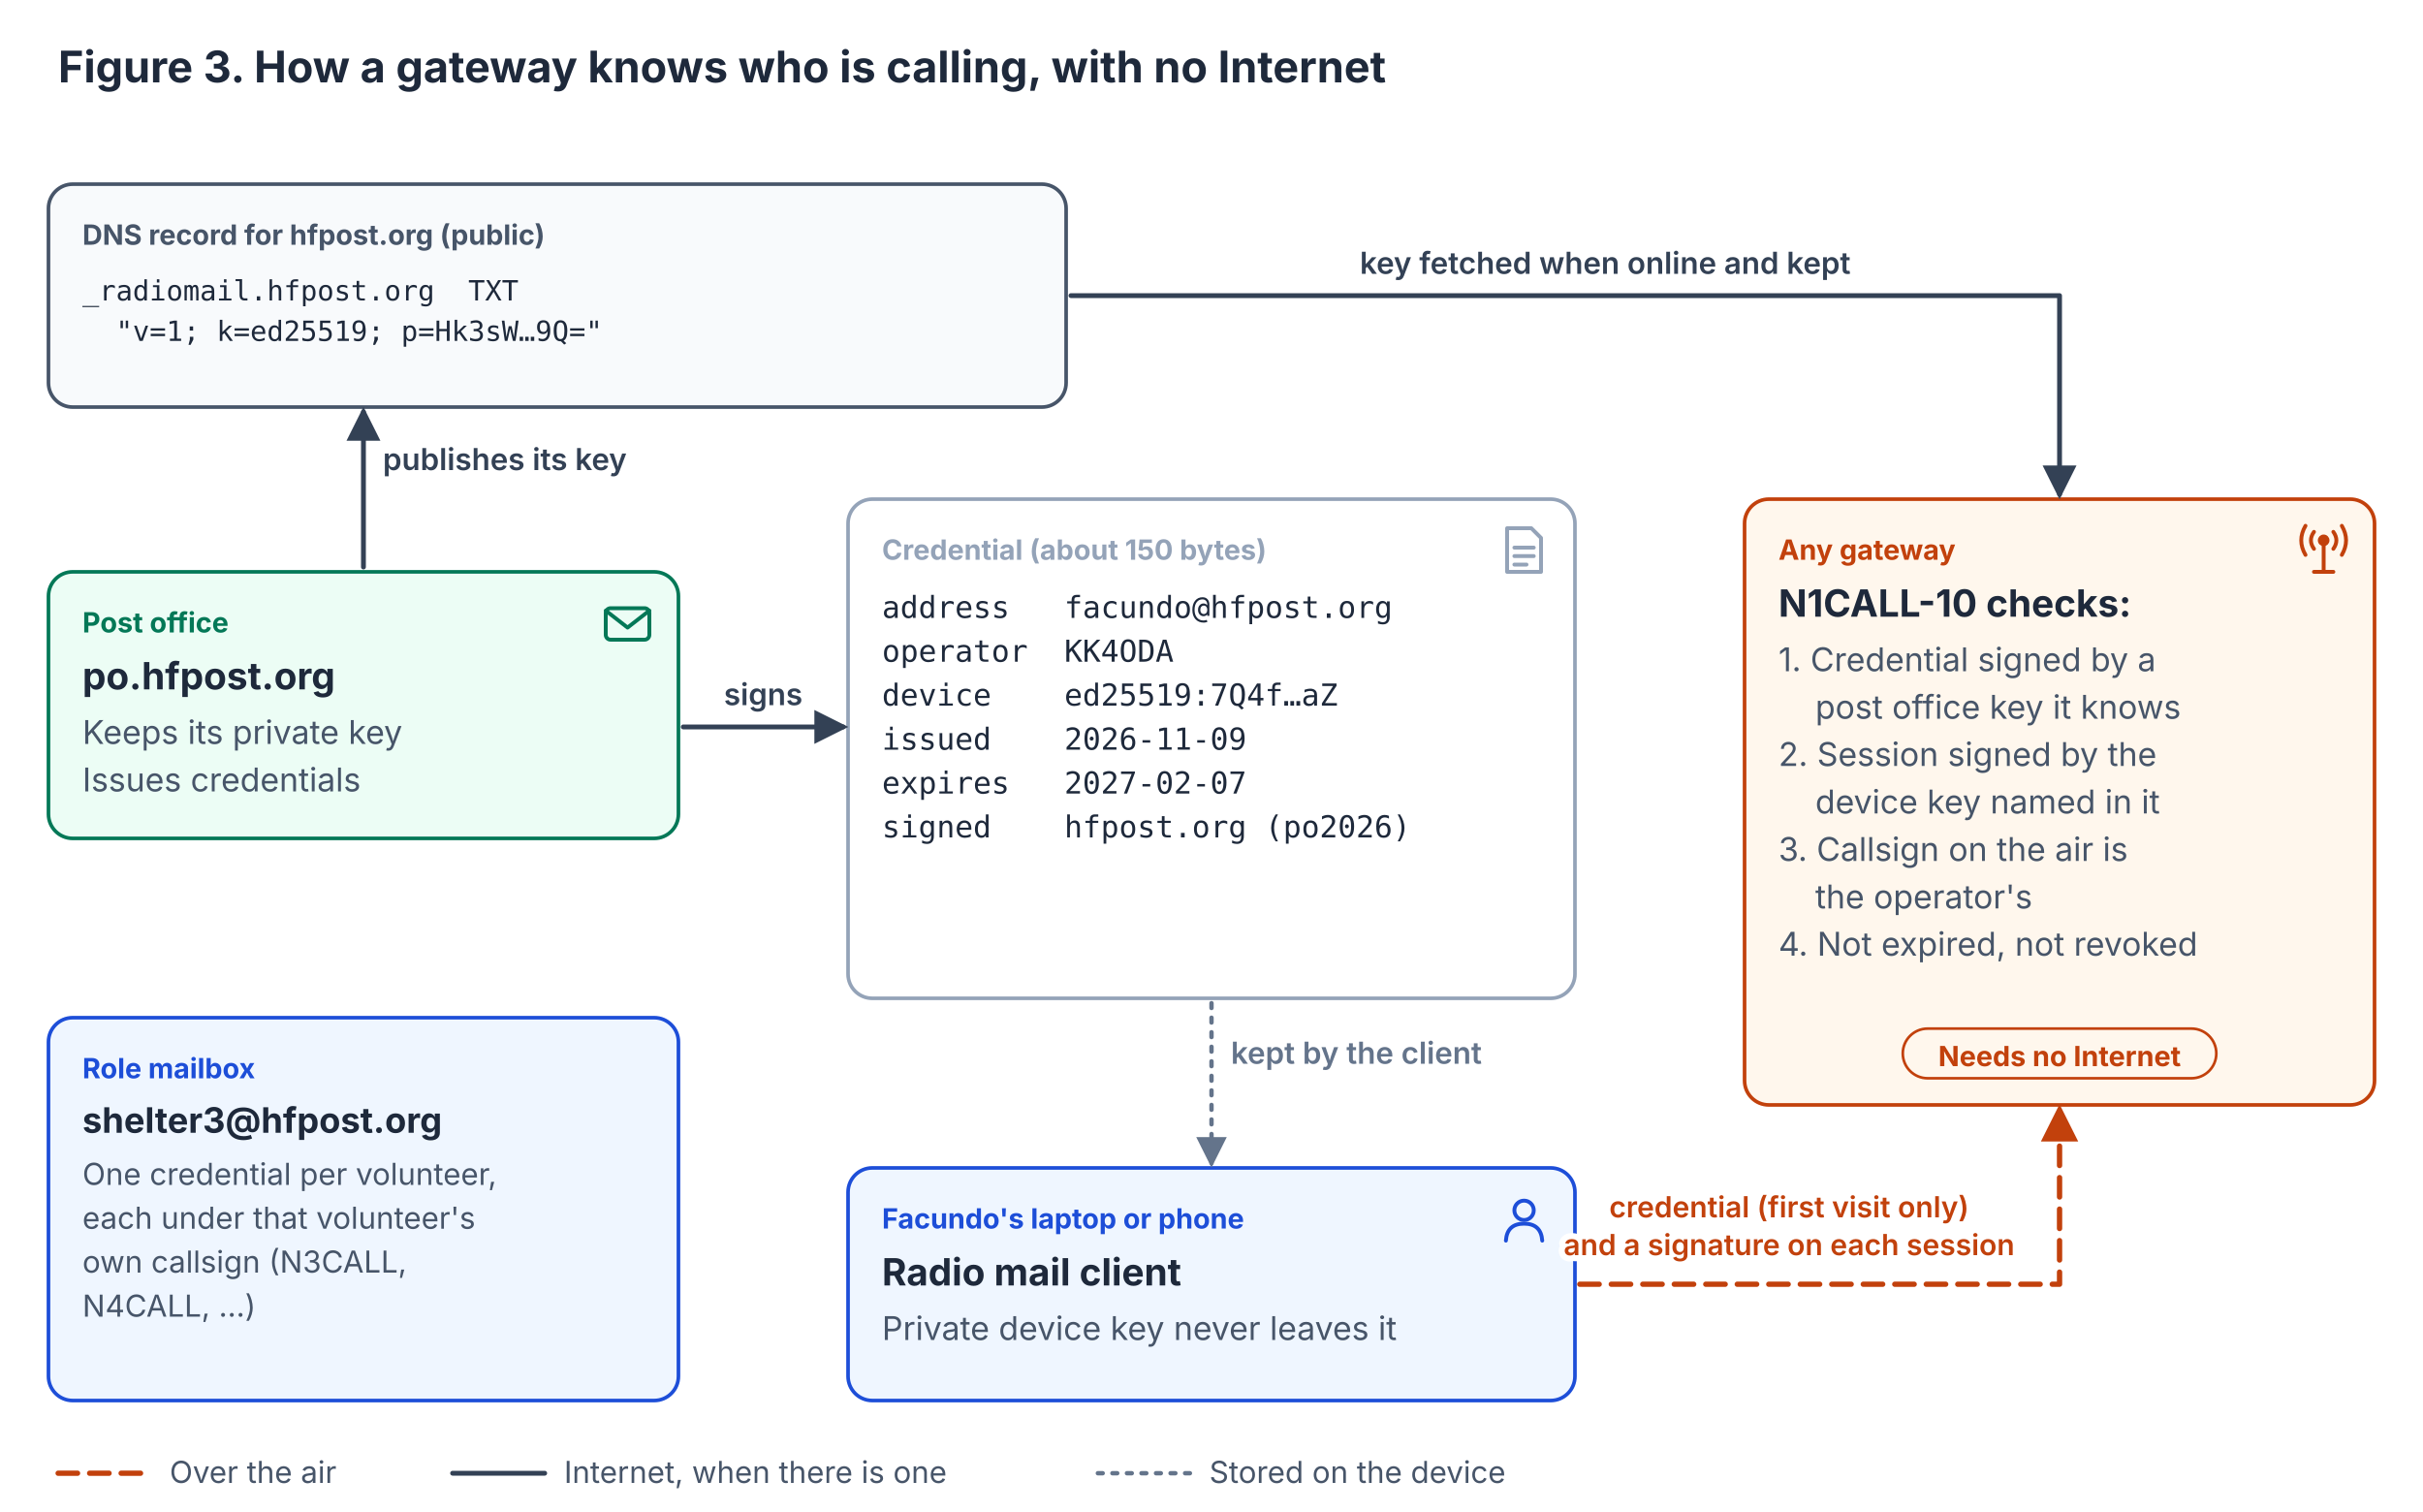
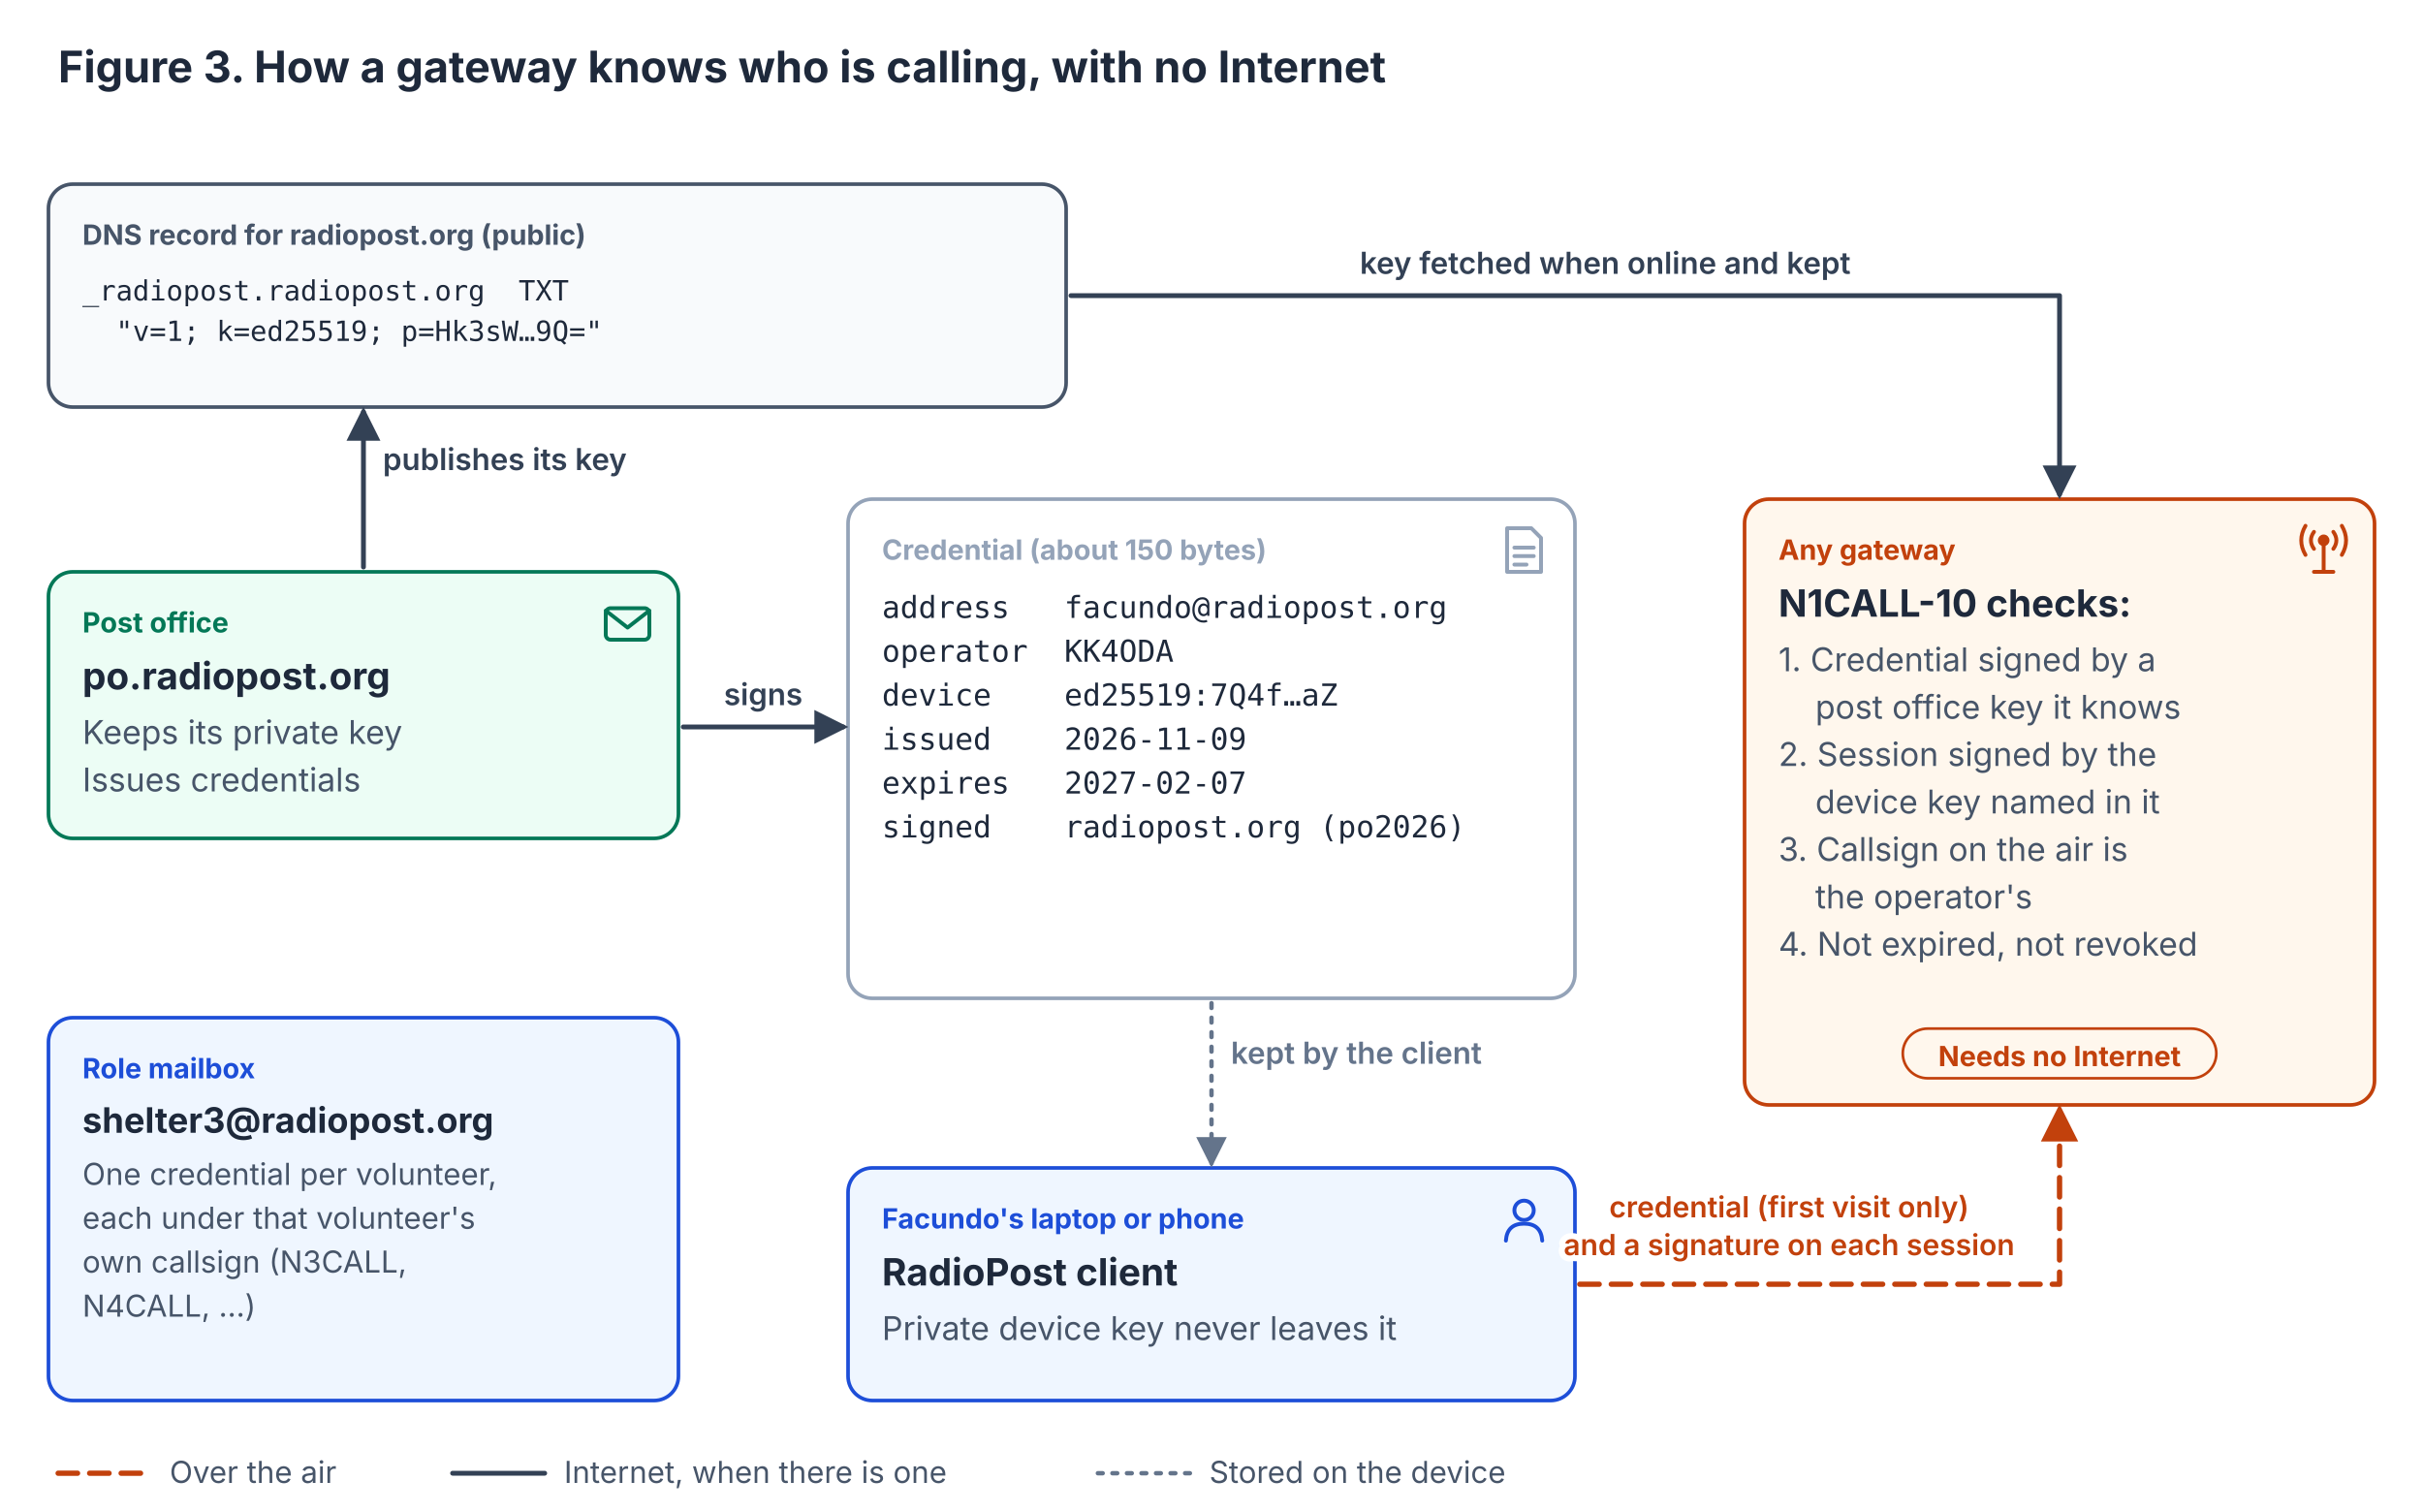
<svg xmlns="http://www.w3.org/2000/svg" viewBox="0 0 1000 624" width="1000" height="624" role="img" aria-label="Figure 3. How a gateway knows who is calling, with no Internet">
  <defs>
    <marker id="ah-radio" viewBox="0 0 10 10" refX="8.5" refY="5" markerWidth="7" markerHeight="7" orient="auto-start-reverse">
      <path d="M 0 0 L 10 5 L 0 10 z" fill="#c2410c" />
    </marker>
    <marker id="ah-internet" viewBox="0 0 10 10" refX="8.5" refY="5" markerWidth="7" markerHeight="7" orient="auto-start-reverse">
      <path d="M 0 0 L 10 5 L 0 10 z" fill="#334155" />
    </marker>
    <marker id="ah-smtp" viewBox="0 0 10 10" refX="8.5" refY="5" markerWidth="7" markerHeight="7" orient="auto-start-reverse">
      <path d="M 0 0 L 10 5 L 0 10 z" fill="#6d28d9" />
    </marker>
    <marker id="ah-local" viewBox="0 0 10 10" refX="8.5" refY="5" markerWidth="7" markerHeight="7" orient="auto-start-reverse">
      <path d="M 0 0 L 10 5 L 0 10 z" fill="#64748b" />
    </marker>
    <marker id="ah-fail" viewBox="0 0 10 10" refX="8.5" refY="5" markerWidth="7" markerHeight="7" orient="auto-start-reverse">
      <path d="M 0 0 L 10 5 L 0 10 z" fill="#b91c1c" />
    </marker>
  </defs>
  <rect x="0" y="0" width="1000" height="624" fill="#ffffff" />
  <text x="24" y="34" font-family="Inter, 'Segoe UI', 'Helvetica Neue', Helvetica, Arial, sans-serif" font-size="18" font-weight="700" fill="#1e293b">Figure 3. How a gateway knows who is calling, with no Internet</text>
  <rect x="20.0" y="76.0" width="420.0" height="92.0" rx="10" fill="#f8fafc" stroke="#475569" stroke-width="1.5" />
-   <text xml:space="preserve" x="34.0" y="101.0" font-family="Inter, 'Segoe UI', 'Helvetica Neue', Helvetica, Arial, sans-serif" font-size="11.5" font-weight="650" fill="#475569" text-anchor="start">DNS record for hfpost.org (public)</text>
-   <text xml:space="preserve" x="34.0" y="124.0" font-family="'JetBrains Mono', 'Cascadia Mono', Consolas, 'DejaVu Sans Mono', Menlo, monospace" font-size="11.5" font-weight="400" fill="#1e293b" text-anchor="start">_radiomail.hfpost.org  TXT</text>
+   <text xml:space="preserve" x="34.0" y="101.0" font-family="Inter, 'Segoe UI', 'Helvetica Neue', Helvetica, Arial, sans-serif" font-size="11.5" font-weight="650" fill="#475569" text-anchor="start">DNS record for radiopost.org (public)</text>
+   <text xml:space="preserve" x="34.0" y="124.0" font-family="'JetBrains Mono', 'Cascadia Mono', Consolas, 'DejaVu Sans Mono', Menlo, monospace" font-size="11.5" font-weight="400" fill="#1e293b" text-anchor="start">_radiopost.radiopost.org  TXT</text>
  <text xml:space="preserve" x="34.0" y="140.7" font-family="'JetBrains Mono', 'Cascadia Mono', Consolas, 'DejaVu Sans Mono', Menlo, monospace" font-size="11.5" font-weight="400" fill="#1e293b" text-anchor="start">  "v=1; k=ed25519; p=Hk3sW…9Q="</text>
  <rect x="20.0" y="236.0" width="260.0" height="110.0" rx="10" fill="#ecfdf5" stroke="#047857" stroke-width="1.5" />
  <text xml:space="preserve" x="34.0" y="261.0" font-family="Inter, 'Segoe UI', 'Helvetica Neue', Helvetica, Arial, sans-serif" font-size="11.5" font-weight="650" fill="#047857" text-anchor="start">Post office</text>
-   <text xml:space="preserve" x="34.0" y="284.5" font-family="Inter, 'Segoe UI', 'Helvetica Neue', Helvetica, Arial, sans-serif" font-size="15.5" font-weight="700" fill="#1e293b" text-anchor="start">po.hfpost.org</text>
+   <text xml:space="preserve" x="34.0" y="284.5" font-family="Inter, 'Segoe UI', 'Helvetica Neue', Helvetica, Arial, sans-serif" font-size="15.5" font-weight="700" fill="#1e293b" text-anchor="start">po.radiopost.org</text>
  <text xml:space="preserve" x="34.0" y="307.0" font-family="Inter, 'Segoe UI', 'Helvetica Neue', Helvetica, Arial, sans-serif" font-size="13.5" font-weight="400" fill="#475569" text-anchor="start">Keeps its private key</text>
  <text xml:space="preserve" x="34.0" y="326.6" font-family="Inter, 'Segoe UI', 'Helvetica Neue', Helvetica, Arial, sans-serif" font-size="13.5" font-weight="400" fill="#475569" text-anchor="start">Issues credentials</text>
  <g fill="none" stroke="#047857" stroke-width="1.6" stroke-linecap="round" stroke-linejoin="round">
    <rect x="250" y="251" width="18" height="13" rx="2" />
    <path d="M 250 252 L 259 259 L 268 252" />
  </g>
  <rect x="350.0" y="206.0" width="300.0" height="206.0" rx="10" fill="#ffffff" stroke="#94a3b8" stroke-width="1.5" />
  <text xml:space="preserve" x="364.0" y="231.0" font-family="Inter, 'Segoe UI', 'Helvetica Neue', Helvetica, Arial, sans-serif" font-size="11.5" font-weight="650" fill="#94a3b8" text-anchor="start">Credential (about 150 bytes)</text>
-   <text xml:space="preserve" x="364.0" y="255.0" font-family="'JetBrains Mono', 'Cascadia Mono', Consolas, 'DejaVu Sans Mono', Menlo, monospace" font-size="12.5" font-weight="400" fill="#1e293b" text-anchor="start">address   facundo@hfpost.org</text>
+   <text xml:space="preserve" x="364.0" y="255.0" font-family="'JetBrains Mono', 'Cascadia Mono', Consolas, 'DejaVu Sans Mono', Menlo, monospace" font-size="12.5" font-weight="400" fill="#1e293b" text-anchor="start">address   facundo@radiopost.org</text>
  <text xml:space="preserve" x="364.0" y="273.1" font-family="'JetBrains Mono', 'Cascadia Mono', Consolas, 'DejaVu Sans Mono', Menlo, monospace" font-size="12.5" font-weight="400" fill="#1e293b" text-anchor="start">operator  KK4ODA</text>
  <text xml:space="preserve" x="364.0" y="291.2" font-family="'JetBrains Mono', 'Cascadia Mono', Consolas, 'DejaVu Sans Mono', Menlo, monospace" font-size="12.5" font-weight="400" fill="#1e293b" text-anchor="start">device    ed25519:7Q4f…aZ</text>
  <text xml:space="preserve" x="364.0" y="309.4" font-family="'JetBrains Mono', 'Cascadia Mono', Consolas, 'DejaVu Sans Mono', Menlo, monospace" font-size="12.5" font-weight="400" fill="#1e293b" text-anchor="start">issued    2026-11-09</text>
  <text xml:space="preserve" x="364.0" y="327.5" font-family="'JetBrains Mono', 'Cascadia Mono', Consolas, 'DejaVu Sans Mono', Menlo, monospace" font-size="12.5" font-weight="400" fill="#1e293b" text-anchor="start">expires   2027-02-07</text>
-   <text xml:space="preserve" x="364.0" y="345.6" font-family="'JetBrains Mono', 'Cascadia Mono', Consolas, 'DejaVu Sans Mono', Menlo, monospace" font-size="12.5" font-weight="400" fill="#1e293b" text-anchor="start">signed    hfpost.org (po2026)</text>
+   <text xml:space="preserve" x="364.0" y="345.6" font-family="'JetBrains Mono', 'Cascadia Mono', Consolas, 'DejaVu Sans Mono', Menlo, monospace" font-size="12.5" font-weight="400" fill="#1e293b" text-anchor="start">signed    radiopost.org (po2026)</text>
  <g fill="none" stroke="#94a3b8" stroke-width="1.6" stroke-linecap="round" stroke-linejoin="round">
    <path d="M 622 218 L 632 218 L 636 222 L 636 236 L 622 236 Z" />
    <path d="M 625 226 L 633 226 M 625 229.5 L 633 229.5 M 625 233 L 630 233" />
  </g>
  <rect x="350.0" y="482.0" width="300.0" height="96.0" rx="10" fill="#eff6ff" stroke="#1d4ed8" stroke-width="1.5" />
  <text xml:space="preserve" x="364.0" y="507.0" font-family="Inter, 'Segoe UI', 'Helvetica Neue', Helvetica, Arial, sans-serif" font-size="11.5" font-weight="650" fill="#1d4ed8" text-anchor="start">Facundo's laptop or phone</text>
-   <text xml:space="preserve" x="364.0" y="530.5" font-family="Inter, 'Segoe UI', 'Helvetica Neue', Helvetica, Arial, sans-serif" font-size="15.5" font-weight="700" fill="#1e293b" text-anchor="start">Radio mail client</text>
+   <text xml:space="preserve" x="364.0" y="530.5" font-family="Inter, 'Segoe UI', 'Helvetica Neue', Helvetica, Arial, sans-serif" font-size="15.5" font-weight="700" fill="#1e293b" text-anchor="start">RadioPost client</text>
  <text xml:space="preserve" x="364.0" y="553.0" font-family="Inter, 'Segoe UI', 'Helvetica Neue', Helvetica, Arial, sans-serif" font-size="13.5" font-weight="400" fill="#475569" text-anchor="start">Private device key never leaves it</text>
  <g fill="none" stroke="#1d4ed8" stroke-width="1.6" stroke-linecap="round">
    <circle cx="629" cy="499.5" r="4" />
    <path d="M 621.5 512 Q 622 505 629 505 Q 636 505 636.5 512" />
  </g>
  <rect x="720.0" y="206.0" width="260.0" height="250.0" rx="10" fill="#fff7ed" stroke="#c2410c" stroke-width="1.5" />
  <text xml:space="preserve" x="734.0" y="231.0" font-family="Inter, 'Segoe UI', 'Helvetica Neue', Helvetica, Arial, sans-serif" font-size="11.5" font-weight="650" fill="#c2410c" text-anchor="start">Any gateway</text>
  <text xml:space="preserve" x="734.0" y="254.5" font-family="Inter, 'Segoe UI', 'Helvetica Neue', Helvetica, Arial, sans-serif" font-size="15.5" font-weight="700" fill="#1e293b" text-anchor="start">N1CALL-10 checks:</text>
  <text xml:space="preserve" x="734.0" y="277.0" font-family="Inter, 'Segoe UI', 'Helvetica Neue', Helvetica, Arial, sans-serif" font-size="13.5" font-weight="400" fill="#475569" text-anchor="start">1. Credential signed by a</text>
  <text xml:space="preserve" x="734.0" y="296.6" font-family="Inter, 'Segoe UI', 'Helvetica Neue', Helvetica, Arial, sans-serif" font-size="13.5" font-weight="400" fill="#475569" text-anchor="start">    post office key it knows</text>
  <text xml:space="preserve" x="734.0" y="316.1" font-family="Inter, 'Segoe UI', 'Helvetica Neue', Helvetica, Arial, sans-serif" font-size="13.5" font-weight="400" fill="#475569" text-anchor="start">2. Session signed by the</text>
  <text xml:space="preserve" x="734.0" y="335.7" font-family="Inter, 'Segoe UI', 'Helvetica Neue', Helvetica, Arial, sans-serif" font-size="13.5" font-weight="400" fill="#475569" text-anchor="start">    device key named in it</text>
  <text xml:space="preserve" x="734.0" y="355.3" font-family="Inter, 'Segoe UI', 'Helvetica Neue', Helvetica, Arial, sans-serif" font-size="13.5" font-weight="400" fill="#475569" text-anchor="start">3. Callsign on the air is</text>
  <text xml:space="preserve" x="734.0" y="374.9" font-family="Inter, 'Segoe UI', 'Helvetica Neue', Helvetica, Arial, sans-serif" font-size="13.5" font-weight="400" fill="#475569" text-anchor="start">    the operator's</text>
  <text xml:space="preserve" x="734.0" y="394.4" font-family="Inter, 'Segoe UI', 'Helvetica Neue', Helvetica, Arial, sans-serif" font-size="13.5" font-weight="400" fill="#475569" text-anchor="start">4. Not expired, not revoked</text>
  <g fill="none" stroke="#c2410c" stroke-width="1.6" stroke-linecap="round">
    <path d="M 959 224 L 959 236 M 955 236 L 963 236" />
    <circle cx="959" cy="223" r="1.6" fill="#c2410c" />
    <path d="M 955 219.5 Q 952.5 223 955 226.5" />
    <path d="M 963 219.5 Q 965.5 223 963 226.5" />
    <path d="M 951.5 217 Q 948 223 951.5 229" />
    <path d="M 966.5 217 Q 970 223 966.5 229" />
  </g>
  <rect x="785.3" y="424.5" width="129.4" height="20.5" rx="10.25" fill="#fff7ed" stroke="#c2410c" stroke-width="1.1" />
  <text xml:space="preserve" x="850.0" y="440.0" font-family="Inter, 'Segoe UI', 'Helvetica Neue', Helvetica, Arial, sans-serif" font-size="11.5" font-weight="650" fill="#c2410c" text-anchor="middle">Needs no Internet</text>
  <rect x="20.0" y="420.0" width="260.0" height="158.0" rx="10" fill="#eff6ff" stroke="#1d4ed8" stroke-width="1.5" />
  <text xml:space="preserve" x="34.0" y="445.0" font-family="Inter, 'Segoe UI', 'Helvetica Neue', Helvetica, Arial, sans-serif" font-size="11.5" font-weight="650" fill="#1d4ed8" text-anchor="start">Role mailbox</text>
-   <text xml:space="preserve" x="34.0" y="467.5" font-family="Inter, 'Segoe UI', 'Helvetica Neue', Helvetica, Arial, sans-serif" font-size="14.5" font-weight="700" fill="#1e293b" text-anchor="start">shelter3@hfpost.org</text>
+   <text xml:space="preserve" x="34.0" y="467.5" font-family="Inter, 'Segoe UI', 'Helvetica Neue', Helvetica, Arial, sans-serif" font-size="14.5" font-weight="700" fill="#1e293b" text-anchor="start">shelter3@radiopost.org</text>
  <text xml:space="preserve" x="34.0" y="489.0" font-family="Inter, 'Segoe UI', 'Helvetica Neue', Helvetica, Arial, sans-serif" font-size="12.5" font-weight="400" fill="#475569" text-anchor="start">One credential per volunteer,</text>
  <text xml:space="preserve" x="34.0" y="507.1" font-family="Inter, 'Segoe UI', 'Helvetica Neue', Helvetica, Arial, sans-serif" font-size="12.5" font-weight="400" fill="#475569" text-anchor="start">each under that volunteer's</text>
  <text xml:space="preserve" x="34.0" y="525.2" font-family="Inter, 'Segoe UI', 'Helvetica Neue', Helvetica, Arial, sans-serif" font-size="12.5" font-weight="400" fill="#475569" text-anchor="start">own callsign (N3CALL,</text>
  <text xml:space="preserve" x="34.0" y="543.4" font-family="Inter, 'Segoe UI', 'Helvetica Neue', Helvetica, Arial, sans-serif" font-size="12.5" font-weight="400" fill="#475569" text-anchor="start">N4CALL, ...)</text>
  <path d="M 150.0 234.0 L 150.0 170.0" fill="none" stroke="#334155" stroke-width="2.0" stroke-linecap="round" stroke-linejoin="round" marker-end="url(#ah-internet)" />
  <text xml:space="preserve" x="158.0" y="194.0" font-family="Inter, 'Segoe UI', 'Helvetica Neue', Helvetica, Arial, sans-serif" font-size="12.5" font-weight="600" fill="#334155" text-anchor="start" paint-order="stroke" stroke="#ffffff" stroke-width="5" stroke-linejoin="round">publishes its key</text>
  <path d="M 282.0 300.0 L 348.0 300.0" fill="none" stroke="#334155" stroke-width="2.0" stroke-linecap="round" stroke-linejoin="round" marker-end="url(#ah-internet)" />
  <text xml:space="preserve" x="315.0" y="291.0" font-family="Inter, 'Segoe UI', 'Helvetica Neue', Helvetica, Arial, sans-serif" font-size="12.5" font-weight="600" fill="#334155" text-anchor="middle" paint-order="stroke" stroke="#ffffff" stroke-width="5" stroke-linejoin="round">signs</text>
  <path d="M 500.0 414.0 L 500.0 480.0" fill="none" stroke="#64748b" stroke-width="1.8" stroke-dasharray="2 4" stroke-linecap="round" stroke-linejoin="round" marker-end="url(#ah-local)" />
  <text xml:space="preserve" x="508.0" y="439.0" font-family="Inter, 'Segoe UI', 'Helvetica Neue', Helvetica, Arial, sans-serif" font-size="12.5" font-weight="600" fill="#64748b" text-anchor="start" paint-order="stroke" stroke="#ffffff" stroke-width="5" stroke-linejoin="round">kept by the client</text>
  <path d="M 442.0 122.0 L 850.0 122.0 L 850.0 204.0" fill="none" stroke="#334155" stroke-width="2.0" stroke-linecap="round" stroke-linejoin="round" marker-end="url(#ah-internet)" />
  <text xml:space="preserve" x="662.5" y="113.0" font-family="Inter, 'Segoe UI', 'Helvetica Neue', Helvetica, Arial, sans-serif" font-size="12.5" font-weight="600" fill="#334155" text-anchor="middle" paint-order="stroke" stroke="#ffffff" stroke-width="5" stroke-linejoin="round">key fetched when online and kept</text>
  <path d="M 652.0 530.0 L 850.0 530.0 L 850.0 458.0" fill="none" stroke="#c2410c" stroke-width="2.2" stroke-dasharray="8 5" stroke-linecap="round" stroke-linejoin="round" marker-end="url(#ah-radio)" />
  <text xml:space="preserve" x="738.4" y="502.4" font-family="Inter, 'Segoe UI', 'Helvetica Neue', Helvetica, Arial, sans-serif" font-size="12" font-weight="600" fill="#c2410c" text-anchor="middle" paint-order="stroke" stroke="#ffffff" stroke-width="5" stroke-linejoin="round">credential (first visit only)</text>
  <text xml:space="preserve" x="738.4" y="518.0" font-family="Inter, 'Segoe UI', 'Helvetica Neue', Helvetica, Arial, sans-serif" font-size="12" font-weight="600" fill="#c2410c" text-anchor="middle" paint-order="stroke" stroke="#ffffff" stroke-width="5" stroke-linejoin="round">and a signature on each session</text>
  <path d="M 24.0 608.0 L 62.0 608.0" fill="none" stroke="#c2410c" stroke-width="2.2" stroke-dasharray="8 5" stroke-linecap="round" stroke-linejoin="round" />
  <text xml:space="preserve" x="70.0" y="612.0" font-family="Inter, 'Segoe UI', 'Helvetica Neue', Helvetica, Arial, sans-serif" font-size="12.5" font-weight="400" fill="#475569" text-anchor="start">Over the air</text>
  <path d="M 186.8 608.0 L 224.8 608.0" fill="none" stroke="#334155" stroke-width="2.0" stroke-linecap="round" stroke-linejoin="round" />
  <text xml:space="preserve" x="232.8" y="612.0" font-family="Inter, 'Segoe UI', 'Helvetica Neue', Helvetica, Arial, sans-serif" font-size="12.5" font-weight="400" fill="#475569" text-anchor="start">Internet, when there is one</text>
  <path d="M 453.1 608.0 L 491.1 608.0" fill="none" stroke="#64748b" stroke-width="1.8" stroke-dasharray="2 4" stroke-linecap="round" stroke-linejoin="round" />
  <text xml:space="preserve" x="499.1" y="612.0" font-family="Inter, 'Segoe UI', 'Helvetica Neue', Helvetica, Arial, sans-serif" font-size="12.5" font-weight="400" fill="#475569" text-anchor="start">Stored on the device</text>
</svg>
